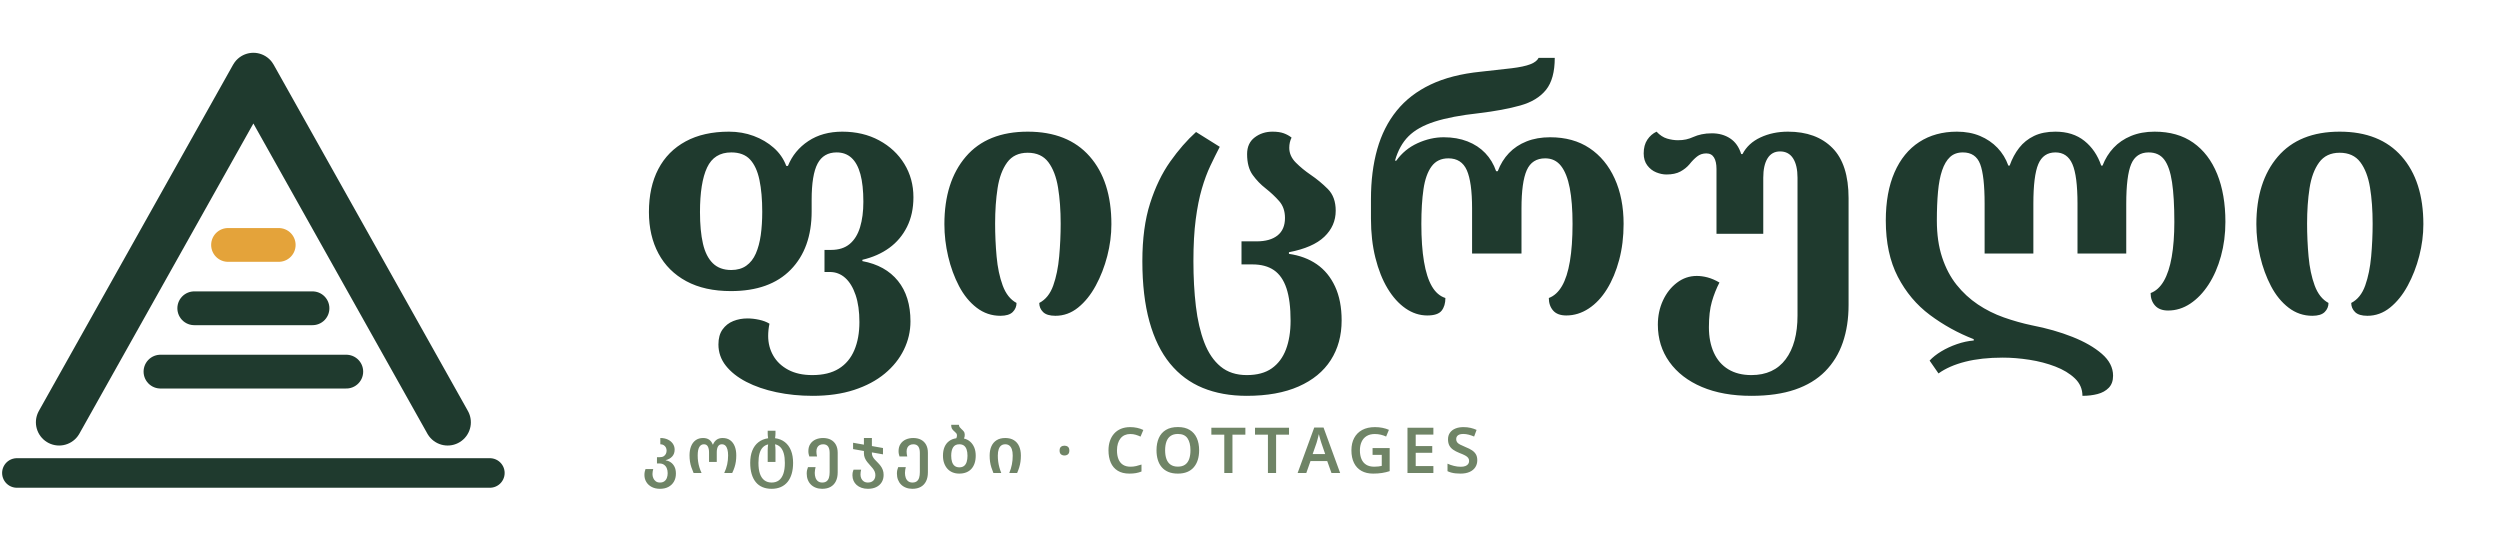
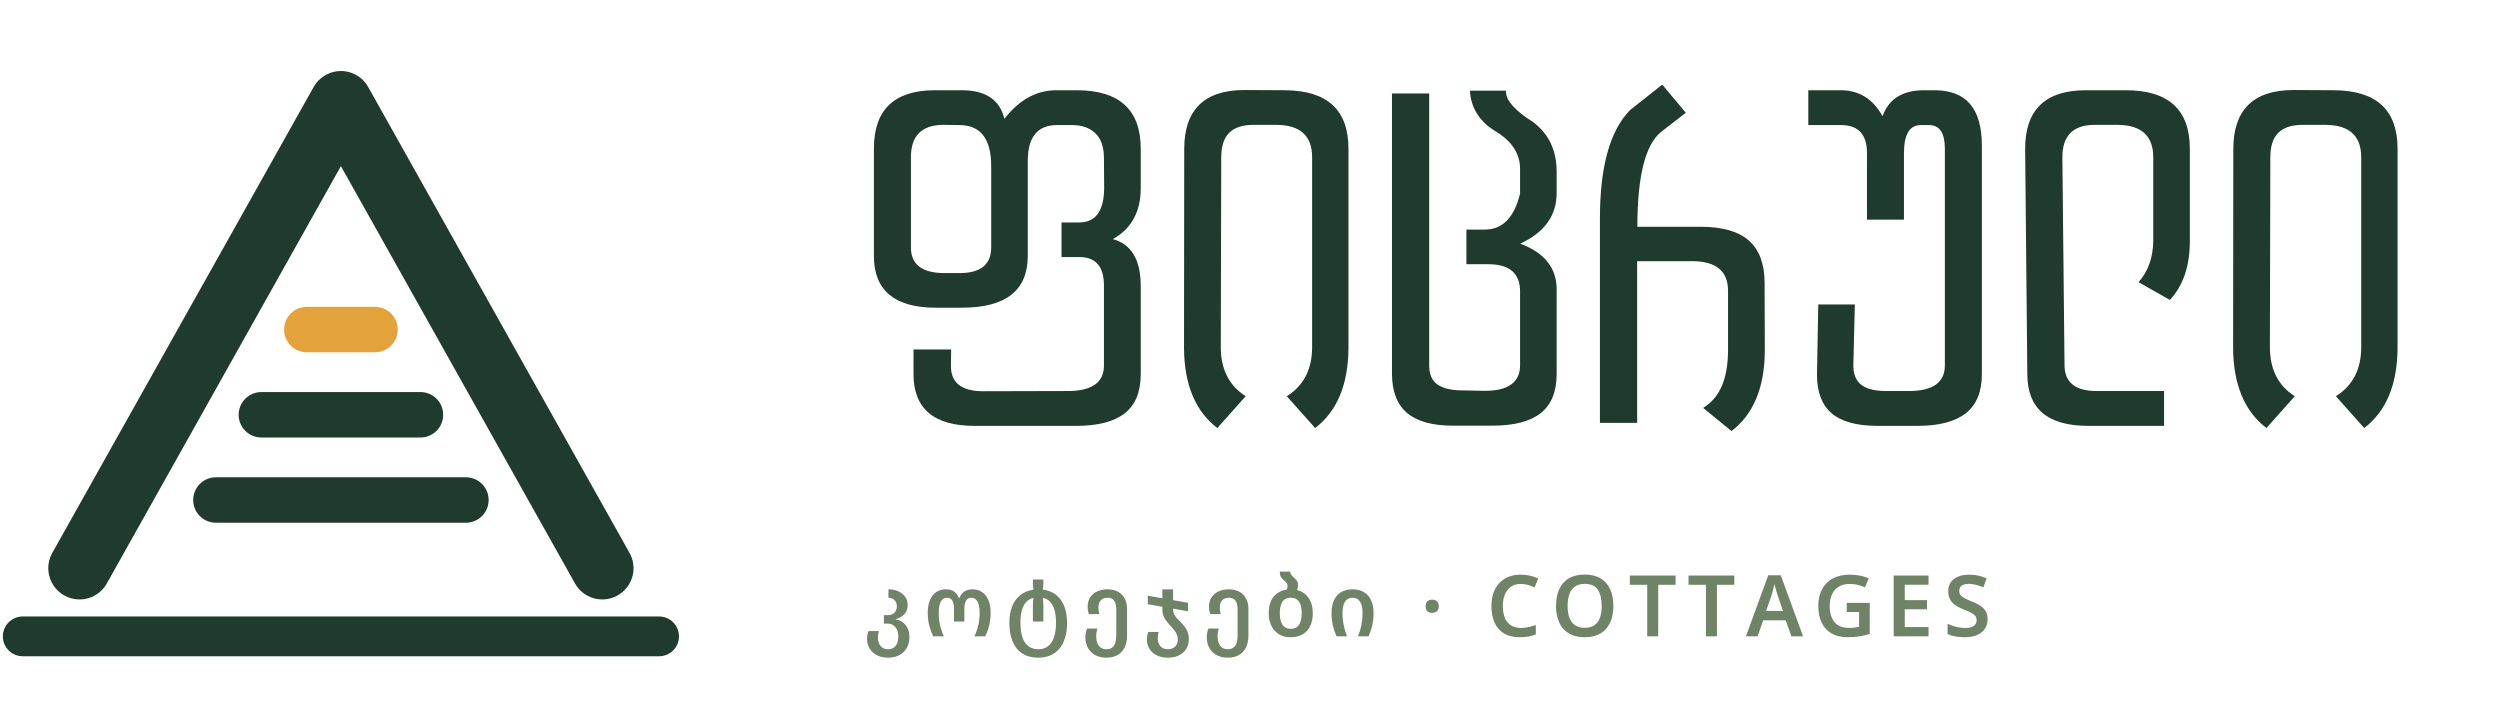
- <svg xmlns="http://www.w3.org/2000/svg" viewBox="0 0 592 128" width="592" height="128" role="img" aria-label="ფიცრული — PITSRULI cottages">
+ <svg xmlns="http://www.w3.org/2000/svg" viewBox="0 0 440 128" width="440" height="128" role="img" aria-label="ფიცრული — PITSRULI cottages">
  <g transform="translate(0 0) scale(1.0)" fill="none" stroke-linecap="round" stroke-linejoin="round">
    <path d="M14 100 L60 18 L106 100" stroke="#1F3A2E" stroke-width="11" />
    <path d="M54 58 H66" stroke="#E4A33A" stroke-width="8" />
    <path d="M46 73 H74 M38 88 H82" stroke="#1F3A2E" stroke-width="8" />
    <path d="M4 112 H116" stroke="#1F3A2E" stroke-width="7" />
  </g>
-   <path d="M192.432 93.734Q187.908 93.734 183.852 92.876Q179.796 92.018 176.715 90.419Q173.634 88.82 171.879 86.597Q170.124 84.374 170.124 81.566Q170.124 79.382 171.099 78.017Q172.074 76.652 173.634 76.028Q175.194 75.404 176.988 75.404Q178.314 75.404 179.757 75.716Q181.2 76.028 182.214 76.652Q182.058 77.354 181.98 78.095Q181.902 78.836 181.902 79.538Q181.902 82.112 183.111 84.218Q184.32 86.324 186.66 87.572Q189.0 88.82 192.354 88.82Q196.176 88.82 198.633 87.299Q201.09 85.778 202.299 82.931Q203.508 80.084 203.508 76.262Q203.508 72.518 202.611 69.866Q201.714 67.214 200.154 65.81Q198.594 64.406 196.488 64.406H195.24V59.18H196.8Q199.53 59.18 201.207 57.776Q202.884 56.372 203.664 53.798Q204.444 51.224 204.444 47.792Q204.444 43.814 203.742 41.24Q203.04 38.666 201.636 37.379Q200.232 36.092 198.126 36.092Q195.006 36.092 193.602 38.744Q192.198 41.396 192.198 47.324V50.054Q192.198 58.79 187.245 63.86Q182.292 68.93 173.088 68.93Q166.848 68.93 162.519 66.59Q158.19 64.25 155.928 60.038Q153.666 55.826 153.666 50.21Q153.666 44.282 155.889 40.031Q158.112 35.78 162.363 33.479Q166.614 31.178 172.62 31.178Q175.74 31.178 178.47 32.192Q181.2 33.206 183.228 35.0Q185.256 36.794 186.192 39.29H186.582Q188.064 35.624 191.418 33.401Q194.772 31.178 199.452 31.178Q204.366 31.178 208.188 33.245Q212.01 35.312 214.155 38.822Q216.3 42.332 216.3 46.7Q216.3 50.678 214.779 53.72Q213.258 56.762 210.567 58.712Q207.876 60.662 204.21 61.52V61.832Q209.67 62.846 212.634 66.512Q215.598 70.178 215.598 76.106Q215.598 79.616 214.038 82.814Q212.478 86.012 209.514 88.469Q206.55 90.926 202.26 92.33Q197.97 93.734 192.432 93.734ZM173.166 63.938Q175.272 63.938 176.715 62.924Q178.158 61.91 178.977 60.038Q179.796 58.166 180.147 55.67Q180.498 53.174 180.498 50.132Q180.498 45.764 179.835 42.605Q179.172 39.446 177.612 37.769Q176.052 36.092 173.166 36.092Q169.11 36.092 167.433 39.68Q165.756 43.268 165.756 50.21Q165.756 54.656 166.458 57.698Q167.16 60.74 168.798 62.339Q170.436 63.938 173.166 63.938ZM236.892 74.78Q233.772 74.78 231.276 72.869Q228.78 70.958 227.103 67.76Q225.426 64.562 224.529 60.74Q223.632 56.918 223.632 53.096Q223.632 43.034 228.702 37.106Q233.772 31.178 243.366 31.178Q252.882 31.178 258.03 37.028Q263.178 42.878 263.178 53.096Q263.178 56.84 262.203 60.623Q261.228 64.406 259.473 67.643Q257.718 70.88 255.3 72.83Q252.882 74.78 249.918 74.78Q247.89 74.78 246.993 73.883Q246.096 72.986 246.096 71.738Q248.358 70.568 249.411 67.604Q250.464 64.64 250.815 60.74Q251.166 56.84 251.166 52.94Q251.166 48.182 250.542 44.399Q249.918 40.616 248.241 38.393Q246.564 36.17 243.366 36.17Q240.168 36.17 238.491 38.471Q236.814 40.772 236.229 44.555Q235.644 48.338 235.644 52.94Q235.644 56.84 235.995 60.74Q236.346 64.64 237.438 67.604Q238.53 70.568 240.714 71.738Q240.714 72.986 239.817 73.883Q238.92 74.78 236.892 74.78ZM295.236 93.734Q289.386 93.734 284.823 91.862Q280.26 89.99 277.062 86.09Q273.864 82.19 272.187 76.145Q270.51 70.1 270.51 61.832Q270.51 53.876 272.343 48.143Q274.176 42.41 277.101 38.276Q280.026 34.142 283.224 31.256L288.84 34.766Q287.748 36.872 286.617 39.251Q285.486 41.63 284.589 44.711Q283.692 47.792 283.146 51.965Q282.6 56.138 282.6 61.832Q282.6 67.604 283.185 72.518Q283.77 77.432 285.174 81.098Q286.578 84.764 289.035 86.792Q291.492 88.82 295.236 88.82Q298.902 88.82 301.164 87.221Q303.426 85.622 304.518 82.736Q305.61 79.85 305.61 75.95Q305.61 71.192 304.635 68.267Q303.66 65.342 301.671 63.977Q299.682 62.612 296.562 62.612H293.988V57.152H297.576Q300.774 57.152 302.529 55.748Q304.284 54.344 304.284 51.614Q304.284 49.196 302.919 47.636Q301.554 46.076 299.682 44.594Q297.966 43.268 296.64 41.435Q295.314 39.602 295.314 36.482Q295.314 33.908 297.108 32.543Q298.902 31.178 301.32 31.178Q302.958 31.178 304.011 31.568Q305.064 31.958 305.844 32.582Q305.298 33.674 305.298 35.0Q305.298 36.95 306.858 38.51Q308.418 40.07 310.368 41.396Q312.552 42.878 314.424 44.75Q316.296 46.622 316.296 49.898Q316.296 53.486 313.605 56.06Q310.914 58.634 305.22 59.726V60.116Q309.042 60.662 311.811 62.573Q314.58 64.484 316.14 67.838Q317.7 71.192 317.7 75.872Q317.7 81.254 315.126 85.271Q312.552 89.288 307.521 91.511Q302.49 93.734 295.236 93.734ZM337.98 74.702Q335.25 74.702 332.832 73.025Q330.414 71.348 328.581 68.306Q326.748 65.264 325.695 61.052Q324.642 56.84 324.642 51.77V47.168Q324.642 40.616 326.124 35.351Q327.606 30.086 330.726 26.225Q333.846 22.364 338.76 20.024Q343.674 17.684 350.616 16.982Q355.062 16.514 357.948 16.163Q360.834 15.812 362.355 15.227Q363.876 14.642 364.344 13.706H368.166Q368.166 18.698 366.099 21.272Q364.032 23.846 360.015 24.977Q355.998 26.108 350.148 26.81Q343.752 27.512 339.735 28.799Q335.718 30.086 333.534 32.27Q331.35 34.454 330.336 38.042H330.648Q332.598 35.312 335.679 33.908Q338.76 32.504 341.88 32.504Q345.0 32.504 347.496 33.479Q349.992 34.454 351.708 36.248Q353.424 38.042 354.282 40.538H354.672Q355.608 38.042 357.324 36.248Q359.04 34.454 361.497 33.479Q363.954 32.504 367.074 32.504Q372.534 32.504 376.395 35.078Q380.256 37.652 382.362 42.293Q384.468 46.934 384.468 53.018Q384.468 57.62 383.415 61.559Q382.362 65.498 380.529 68.462Q378.696 71.426 376.2 73.064Q373.704 74.702 370.896 74.702Q368.79 74.702 367.776 73.532Q366.762 72.362 366.762 70.568Q368.634 69.866 369.882 67.721Q371.13 65.576 371.754 61.871Q372.378 58.166 372.378 53.018Q372.378 47.948 371.715 44.516Q371.052 41.084 369.648 39.29Q368.244 37.496 365.904 37.496Q362.784 37.496 361.536 40.304Q360.288 43.112 360.288 49.352V60.038H348.588V49.352Q348.588 43.112 347.34 40.304Q346.092 37.496 342.972 37.496Q340.398 37.496 338.994 39.407Q337.59 41.318 337.083 44.789Q336.576 48.26 336.576 53.018Q336.576 58.244 337.2 61.949Q337.824 65.654 339.072 67.799Q340.32 69.944 342.27 70.568Q342.27 72.44 341.373 73.571Q340.476 74.702 337.98 74.702ZM414.732 93.734Q407.946 93.734 402.993 91.628Q398.04 89.522 395.31 85.7Q392.58 81.878 392.58 76.886Q392.58 73.766 393.789 71.153Q394.998 68.54 397.104 66.941Q399.21 65.342 401.784 65.342Q403.032 65.342 404.358 65.693Q405.684 66.044 407.166 66.902Q406.074 69.008 405.372 71.426Q404.67 73.844 404.67 77.51Q404.67 80.942 405.84 83.516Q407.01 86.09 409.272 87.455Q411.534 88.82 414.732 88.82Q420.036 88.82 422.844 85.076Q425.652 81.332 425.652 74.702V42.098Q425.652 39.134 424.599 37.496Q423.546 35.858 421.518 35.858Q419.568 35.858 418.554 37.496Q417.54 39.134 417.54 42.098V55.358H406.464V39.992Q406.464 38.276 405.879 37.301Q405.294 36.326 404.046 36.326Q402.798 36.326 401.862 37.067Q400.926 37.808 400.068 38.9Q399.21 39.914 397.923 40.616Q396.636 41.318 394.608 41.318Q393.438 41.318 392.19 40.811Q390.942 40.304 390.084 39.173Q389.226 38.042 389.226 36.326Q389.226 34.376 390.084 33.089Q390.942 31.802 392.268 31.178Q393.438 32.426 394.764 32.816Q396.09 33.206 397.338 33.206Q398.43 33.206 399.288 33.011Q400.146 32.816 401.004 32.426Q401.862 32.036 402.954 31.802Q404.046 31.568 405.372 31.568Q407.868 31.568 409.701 32.777Q411.534 33.986 412.314 36.482H412.626Q413.952 33.908 416.877 32.543Q419.802 31.178 423.39 31.178Q430.098 31.178 433.92 35.039Q437.742 38.9 437.742 46.934V72.206Q437.742 77.12 436.377 81.098Q435.012 85.076 432.204 87.923Q429.396 90.77 425.067 92.252Q420.738 93.734 414.732 93.734ZM510.204 31.178Q515.664 31.178 519.369 33.791Q523.074 36.404 525.024 41.201Q526.974 45.998 526.974 52.55Q526.974 56.84 525.921 60.662Q524.868 64.484 522.996 67.37Q521.124 70.256 518.667 71.894Q516.21 73.532 513.402 73.532Q511.374 73.532 510.321 72.362Q509.268 71.192 509.268 69.398Q511.14 68.696 512.388 66.551Q513.636 64.406 514.26 60.857Q514.884 57.308 514.884 52.55Q514.884 46.778 514.338 43.151Q513.792 39.524 512.505 37.808Q511.218 36.092 508.8 36.092Q505.836 36.092 504.666 38.861Q503.496 41.63 503.496 48.26V60.038H491.952V48.26Q491.952 41.63 490.743 38.861Q489.534 36.092 486.726 36.092Q483.84 36.092 482.67 38.861Q481.5 41.63 481.5 48.26V60.038H469.956V48.26Q469.956 41.63 468.903 38.861Q467.85 36.092 464.808 36.092Q462.936 36.092 461.766 37.184Q460.596 38.276 459.894 40.343Q459.192 42.41 458.919 45.413Q458.646 48.416 458.646 52.238Q458.646 57.152 459.894 60.935Q461.142 64.718 463.326 67.448Q465.51 70.178 468.357 72.089Q471.204 74.0 474.519 75.17Q477.834 76.34 481.188 77.042Q486.414 78.056 490.743 79.772Q495.072 81.488 497.724 83.789Q500.376 86.09 500.376 88.976Q500.376 90.77 499.362 91.823Q498.348 92.876 496.71 93.305Q495.072 93.734 493.122 93.734Q493.122 91.316 491.328 89.6Q489.534 87.884 486.687 86.792Q483.84 85.7 480.564 85.193Q477.288 84.686 474.246 84.686Q469.176 84.686 465.354 85.661Q461.532 86.636 459.036 88.43L456.93 85.388Q458.022 84.218 459.699 83.204Q461.376 82.19 463.404 81.488Q465.432 80.786 467.382 80.63V80.318Q461.766 78.134 457.008 74.585Q452.25 71.036 449.403 65.537Q446.556 60.038 446.556 52.238Q446.556 45.53 448.623 40.811Q450.69 36.092 454.473 33.635Q458.256 31.178 463.404 31.178Q466.446 31.178 468.864 32.192Q471.282 33.206 472.998 35.0Q474.714 36.794 475.572 39.212H475.884Q476.742 36.794 478.146 35.0Q479.55 33.206 481.656 32.192Q483.762 31.178 486.726 31.178Q490.86 31.178 493.59 33.362Q496.32 35.546 497.568 39.212H497.88Q498.816 36.794 500.493 35.0Q502.17 33.206 504.627 32.192Q507.084 31.178 510.204 31.178ZM547.566 74.78Q544.446 74.78 541.95 72.869Q539.454 70.958 537.777 67.76Q536.1 64.562 535.203 60.74Q534.306 56.918 534.306 53.096Q534.306 43.034 539.376 37.106Q544.446 31.178 554.04 31.178Q563.556 31.178 568.704 37.028Q573.852 42.878 573.852 53.096Q573.852 56.84 572.877 60.623Q571.902 64.406 570.147 67.643Q568.392 70.88 565.974 72.83Q563.556 74.78 560.592 74.78Q558.564 74.78 557.667 73.883Q556.77 72.986 556.77 71.738Q559.032 70.568 560.085 67.604Q561.138 64.64 561.489 60.74Q561.84 56.84 561.84 52.94Q561.84 48.182 561.216 44.399Q560.592 40.616 558.915 38.393Q557.238 36.17 554.04 36.17Q550.842 36.17 549.165 38.471Q547.488 40.772 546.903 44.555Q546.318 48.338 546.318 52.94Q546.318 56.84 546.669 60.74Q547.02 64.64 548.112 67.604Q549.204 70.568 551.388 71.738Q551.388 72.986 550.491 73.883Q549.594 74.78 547.566 74.78Z" fill="#1F3A2E" />
+   <path d="M153.809 45.055V26.164Q153.809 20.984 156.513 18.433Q159.217 15.881 164.549 15.881H169.271Q175.556 15.881 176.774 20.908Q180.697 15.881 185.915 15.881H189.457Q200.769 15.881 200.769 26.164V33.134Q200.769 39.342 195.855 42.084Q200.769 43.417 200.769 50.349V65.85Q200.769 70.534 197.95 72.743Q195.132 74.952 189.457 74.952H171.519Q160.778 74.952 160.778 65.85V61.508H167.405L167.367 64.326Q167.291 68.858 173.042 68.858L187.934 68.82Q194.294 68.82 194.294 64.326V50.272Q194.294 45.245 189.99 45.245H186.829V39.151H189.952Q194.256 39.151 194.332 33.172L194.294 27.688Q194.256 24.831 192.751 23.422Q191.247 22.013 188.695 22.013H186.029Q180.926 22.013 180.888 28.259V45.055Q180.888 54.157 169.271 54.157H164.701Q159.293 54.157 156.551 51.891Q153.809 49.625 153.809 45.055ZM160.321 43.531Q160.321 48.063 166.225 48.063H168.891Q174.451 48.063 174.451 43.531V29.249Q174.451 22.051 168.891 22.013L165.92 21.975Q160.321 22.051 160.321 27.688ZM208.386 61.279 208.424 26.24Q208.424 15.881 218.974 15.843L226.096 15.881Q237.331 15.919 237.331 26.164V61.279Q237.255 70.915 231.466 75.333L226.477 69.734Q230.933 66.954 230.933 61.089V27.688Q230.933 21.975 224.572 21.975H220.611Q217.755 21.975 216.346 23.365Q214.937 24.755 214.937 27.688L214.86 61.089Q214.86 66.954 219.24 69.734L214.251 75.333Q208.462 70.915 208.386 61.279ZM244.986 65.812V16.452H251.537V64.288Q251.537 66.611 252.946 67.64Q254.355 68.668 257.212 68.706L261.173 68.782Q264.372 68.82 265.953 67.678Q267.533 66.535 267.533 64.288V51.301Q267.533 46.502 261.935 46.502H258.088V40.408H261.325Q266.01 40.408 267.533 34.048V29.744Q267.533 25.707 263.229 23.117Q259.002 20.565 258.697 15.957H265.058V16.147Q265.058 18.471 269.818 21.479Q273.97 24.603 273.97 30.201V33.972Q273.97 39.913 267.571 42.884Q273.97 45.283 273.97 50.92V65.812Q273.97 70.496 271.17 72.705Q268.371 74.914 262.696 74.914H255.688Q250.318 74.914 247.671 72.705Q245.024 70.496 244.986 65.812ZM281.587 74.419V38.428Q281.587 24.793 286.881 19.385L292.556 14.891L296.707 19.842L292.327 23.231Q288.176 26.659 288.176 39.913H299.335Q305.048 39.913 307.79 42.332Q310.532 44.75 310.57 49.663L310.608 61.812Q310.532 71.448 304.743 75.866L299.754 71.791Q302.039 70.382 303.086 67.83Q304.134 65.278 304.134 61.584V51.187Q304.134 45.969 297.812 45.969H288.138V74.419ZM318.264 22.013V15.881H323.938Q328.813 15.881 331.327 20.451Q332.965 15.881 338.64 15.881H340.468Q344.657 15.881 346.733 18.299Q348.809 20.718 348.809 25.707V65.85Q348.809 70.496 345.99 72.724Q343.172 74.952 337.459 74.952H330.451Q324.967 74.952 322.377 72.743Q319.787 70.534 319.787 65.926L320.016 53.586H326.452L326.186 64.326Q326.186 66.611 327.576 67.716Q328.966 68.82 331.975 68.82H335.936Q342.296 68.82 342.296 64.326V26.164Q342.296 22.013 339.516 22.013H338.068Q335.098 22.013 335.098 26.926V38.656H328.585V26.926Q328.585 22.013 324.015 22.013ZM356.426 26.164Q356.426 15.881 367.128 15.881H374.136Q385.409 15.881 385.409 26.164V42.503Q385.409 48.978 381.905 52.786L376.383 49.663Q378.973 46.73 378.973 42.236V27.688Q378.973 21.975 372.612 21.975H368.651Q362.977 21.975 362.977 27.688L363.357 64.326Q363.396 68.82 369.032 68.82H380.877V74.952H367.509Q356.807 74.952 356.807 65.85ZM393.026 61.279 393.064 26.24Q393.064 15.881 403.614 15.843L410.736 15.881Q421.972 15.919 421.972 26.164V61.279Q421.896 70.915 416.106 75.333L411.117 69.734Q415.573 66.954 415.573 61.089V27.688Q415.573 21.975 409.213 21.975H405.252Q402.396 21.975 400.986 23.365Q399.577 24.755 399.577 27.688L399.501 61.089Q399.501 66.954 403.881 69.734L398.892 75.333Q393.103 70.915 393.026 61.279Z" fill="#1F3A2E" />
  <path d="M156.275 115.75Q155.165 115.75 154.332 115.315Q153.5 114.88 153.05 114.137Q152.6 113.395 152.6 112.48Q152.6 112.06 152.675 111.7Q152.75 111.34 152.855 111.07H154.685Q154.61 111.31 154.558 111.64Q154.505 111.97 154.505 112.255Q154.505 112.765 154.7 113.222Q154.895 113.68 155.285 113.972Q155.675 114.265 156.29 114.265Q156.92 114.265 157.325 113.965Q157.73 113.665 157.917 113.162Q158.105 112.66 158.105 112.03Q158.105 111.355 157.88 110.845Q157.655 110.335 157.22 110.042Q156.785 109.75 156.17 109.75H155.57V108.265H156.2Q156.8 108.265 157.16 108.04Q157.52 107.815 157.685 107.455Q157.85 107.095 157.85 106.72Q157.85 106.3 157.678 105.963Q157.505 105.625 157.175 105.415Q156.845 105.205 156.365 105.205V103.72Q157.385 103.72 158.15 104.088Q158.915 104.455 159.335 105.078Q159.755 105.7 159.755 106.465Q159.755 107.455 159.178 108.093Q158.6 108.73 157.655 108.955V109.015Q158.285 109.105 158.832 109.48Q159.38 109.855 159.718 110.515Q160.055 111.175 160.055 112.15Q160.055 113.23 159.59 114.04Q159.125 114.85 158.285 115.3Q157.445 115.75 156.275 115.75ZM164.24 112.0Q163.925 111.28 163.708 110.627Q163.49 109.975 163.385 109.292Q163.28 108.61 163.28 107.815Q163.28 106.6 163.648 105.677Q164.015 104.755 164.735 104.237Q165.455 103.72 166.49 103.72Q167.39 103.72 167.952 104.132Q168.515 104.545 168.77 105.265H168.845Q169.13 104.545 169.692 104.132Q170.255 103.72 171.125 103.72Q172.175 103.72 172.895 104.237Q173.615 104.755 173.983 105.677Q174.35 106.6 174.35 107.815Q174.35 108.61 174.252 109.292Q174.155 109.975 173.945 110.627Q173.735 111.28 173.39 112.0H171.5Q171.98 110.98 172.197 109.975Q172.415 108.97 172.415 107.83Q172.415 107.02 172.257 106.435Q172.1 105.85 171.778 105.528Q171.455 105.205 170.93 105.205Q170.33 105.205 170.03 105.707Q169.73 106.21 169.73 107.125V109.39H167.9V107.125Q167.9 106.255 167.615 105.73Q167.33 105.205 166.685 105.205Q165.98 105.205 165.597 105.85Q165.215 106.495 165.215 107.845Q165.215 108.61 165.312 109.3Q165.41 109.99 165.613 110.657Q165.815 111.325 166.13 112.0ZM182.72 115.75Q181.505 115.75 180.56 115.352Q179.615 114.955 178.97 114.167Q178.325 113.38 177.988 112.232Q177.65 111.085 177.65 109.6Q177.65 107.935 178.145 106.697Q178.64 105.46 179.593 104.718Q180.545 103.975 181.895 103.78Q181.85 103.495 181.82 103.21Q181.79 102.925 181.79 102.7V101.995H183.635V102.685Q183.635 102.91 183.605 103.203Q183.575 103.495 183.53 103.765Q184.91 103.945 185.863 104.695Q186.815 105.445 187.31 106.69Q187.805 107.935 187.805 109.615Q187.805 111.04 187.475 112.18Q187.145 113.32 186.5 114.115Q185.855 114.91 184.903 115.33Q183.95 115.75 182.72 115.75ZM182.72 114.265Q183.74 114.265 184.43 113.755Q185.12 113.245 185.488 112.21Q185.855 111.175 185.855 109.615Q185.855 108.295 185.593 107.373Q185.33 106.45 184.812 105.91Q184.295 105.37 183.53 105.205Q183.575 105.52 183.605 105.85Q183.635 106.18 183.635 106.615V109.39H181.79V106.6Q181.79 106.18 181.82 105.858Q181.85 105.535 181.895 105.235Q181.145 105.4 180.627 105.94Q180.11 106.48 179.855 107.395Q179.6 108.31 179.6 109.615Q179.6 111.175 179.96 112.203Q180.32 113.23 181.025 113.748Q181.73 114.265 182.72 114.265ZM194.69 115.75Q193.865 115.75 193.183 115.487Q192.5 115.225 192.02 114.745Q191.54 114.265 191.285 113.605Q191.03 112.945 191.03 112.135Q191.03 111.7 191.113 111.317Q191.195 110.935 191.33 110.62H193.13Q193.055 110.905 192.995 111.28Q192.935 111.655 192.935 111.985Q192.935 112.63 193.123 113.148Q193.31 113.665 193.708 113.965Q194.105 114.265 194.705 114.265Q195.35 114.265 195.74 113.965Q196.13 113.665 196.295 113.11Q196.46 112.555 196.46 111.805V107.245Q196.46 106.24 196.085 105.722Q195.71 105.205 194.915 105.205Q194.435 105.205 194.075 105.4Q193.715 105.595 193.52 105.977Q193.325 106.36 193.325 106.915Q193.325 107.215 193.363 107.5Q193.4 107.785 193.475 108.085H191.645Q191.555 107.83 191.488 107.523Q191.42 107.215 191.42 106.825Q191.42 105.82 191.885 105.123Q192.35 104.425 193.138 104.072Q193.925 103.72 194.9 103.72Q195.965 103.72 196.745 104.132Q197.525 104.545 197.945 105.325Q198.365 106.105 198.365 107.215V111.85Q198.365 113.08 197.938 113.95Q197.51 114.82 196.693 115.285Q195.875 115.75 194.69 115.75ZM206.465 107.32Q206.465 107.74 206.653 108.115Q206.84 108.49 207.163 108.835Q207.485 109.18 207.86 109.555Q208.22 109.915 208.535 110.335Q208.85 110.755 209.045 111.28Q209.24 111.805 209.24 112.465Q209.24 113.455 208.782 114.197Q208.325 114.94 207.493 115.345Q206.66 115.75 205.52 115.75Q204.695 115.75 204.012 115.51Q203.33 115.27 202.85 114.843Q202.37 114.415 202.115 113.838Q201.86 113.26 201.86 112.585Q201.86 112.12 201.928 111.812Q201.995 111.505 202.115 111.22H203.915Q203.84 111.505 203.803 111.775Q203.765 112.045 203.765 112.375Q203.765 112.87 203.953 113.297Q204.14 113.725 204.538 113.995Q204.935 114.265 205.535 114.265Q206.09 114.265 206.48 114.047Q206.87 113.83 207.08 113.44Q207.29 113.05 207.29 112.54Q207.29 112.045 207.118 111.655Q206.945 111.265 206.668 110.912Q206.39 110.56 206.075 110.23Q205.715 109.84 205.37 109.412Q205.025 108.985 204.8 108.46Q204.575 107.935 204.575 107.305V106.795L202.01 106.345V104.845L204.575 105.295V103.72H206.465V105.625L209.09 106.09V107.59L206.465 107.125ZM216.05 115.75Q215.225 115.75 214.543 115.487Q213.86 115.225 213.38 114.745Q212.9 114.265 212.645 113.605Q212.39 112.945 212.39 112.135Q212.39 111.7 212.473 111.317Q212.555 110.935 212.69 110.62H214.49Q214.415 110.905 214.355 111.28Q214.295 111.655 214.295 111.985Q214.295 112.63 214.483 113.148Q214.67 113.665 215.067 113.965Q215.465 114.265 216.065 114.265Q216.71 114.265 217.1 113.965Q217.49 113.665 217.655 113.11Q217.82 112.555 217.82 111.805V107.245Q217.82 106.24 217.445 105.722Q217.07 105.205 216.275 105.205Q215.795 105.205 215.435 105.4Q215.075 105.595 214.88 105.977Q214.685 106.36 214.685 106.915Q214.685 107.215 214.722 107.5Q214.76 107.785 214.835 108.085H213.005Q212.915 107.83 212.847 107.523Q212.78 107.215 212.78 106.825Q212.78 105.82 213.245 105.123Q213.71 104.425 214.498 104.072Q215.285 103.72 216.26 103.72Q217.325 103.72 218.105 104.132Q218.885 104.545 219.305 105.325Q219.725 106.105 219.725 107.215V111.85Q219.725 113.08 219.298 113.95Q218.87 114.82 218.053 115.285Q217.235 115.75 216.05 115.75ZM228.26 103.84Q229.1 104.035 229.723 104.575Q230.345 105.115 230.698 105.947Q231.05 106.78 231.05 107.92Q231.05 108.925 230.78 109.713Q230.51 110.5 230.008 111.047Q229.505 111.595 228.778 111.873Q228.05 112.15 227.15 112.15Q226.31 112.15 225.605 111.873Q224.9 111.595 224.39 111.047Q223.88 110.5 223.588 109.713Q223.295 108.925 223.295 107.92Q223.295 106.705 223.67 105.835Q224.045 104.965 224.758 104.44Q225.47 103.915 226.445 103.78Q226.52 103.645 226.565 103.48Q226.61 103.315 226.61 103.12Q226.61 102.82 226.468 102.625Q226.325 102.43 226.115 102.265Q225.815 102.025 225.53 101.672Q225.245 101.32 225.245 100.6H227.075Q227.075 100.915 227.255 101.155Q227.435 101.395 227.69 101.62Q227.975 101.86 228.215 102.167Q228.455 102.475 228.455 102.955Q228.455 103.225 228.41 103.435Q228.365 103.645 228.26 103.84ZM227.18 110.665Q227.855 110.665 228.283 110.335Q228.71 110.005 228.905 109.382Q229.1 108.76 229.1 107.92Q229.1 107.05 228.898 106.45Q228.695 105.85 228.275 105.528Q227.855 105.205 227.165 105.205Q226.16 105.205 225.703 105.917Q225.245 106.63 225.245 107.92Q225.245 108.76 225.447 109.382Q225.65 110.005 226.078 110.335Q226.505 110.665 227.18 110.665ZM235.235 112.0Q234.95 111.31 234.748 110.672Q234.545 110.035 234.447 109.352Q234.35 108.67 234.35 107.875Q234.35 106.615 234.762 105.685Q235.175 104.755 236.0 104.237Q236.825 103.72 238.055 103.72Q239.27 103.72 240.095 104.237Q240.92 104.755 241.332 105.685Q241.745 106.615 241.745 107.875Q241.745 108.67 241.647 109.352Q241.55 110.035 241.355 110.672Q241.16 111.31 240.86 112.0H239.0Q239.42 110.98 239.615 109.983Q239.81 108.985 239.81 107.89Q239.81 106.975 239.6 106.382Q239.39 105.79 239.0 105.498Q238.61 105.205 238.055 105.205Q237.485 105.205 237.095 105.49Q236.705 105.775 236.495 106.375Q236.285 106.975 236.285 107.905Q236.285 108.64 236.375 109.315Q236.465 109.99 236.645 110.657Q236.825 111.325 237.095 112.0ZM250.91 106.705Q250.91 106.06 251.248 105.798Q251.585 105.535 252.065 105.535Q252.545 105.535 252.882 105.798Q253.22 106.06 253.22 106.705Q253.22 107.32 252.882 107.59Q252.545 107.86 252.065 107.86Q251.585 107.86 251.248 107.59Q250.91 107.32 250.91 106.705ZM267.635 102.775Q266.915 102.775 266.33 103.037Q265.745 103.3 265.34 103.81Q264.935 104.32 264.717 105.04Q264.5 105.76 264.5 106.66Q264.5 107.86 264.852 108.73Q265.205 109.6 265.918 110.058Q266.63 110.515 267.695 110.515Q268.4 110.515 269.038 110.365Q269.675 110.215 270.305 110.005V111.655Q269.675 111.91 268.993 112.03Q268.31 112.15 267.44 112.15Q265.775 112.15 264.673 111.468Q263.57 110.785 263.03 109.547Q262.49 108.31 262.49 106.645Q262.49 105.43 262.827 104.425Q263.165 103.42 263.825 102.678Q264.485 101.935 265.445 101.537Q266.405 101.14 267.65 101.14Q268.46 101.14 269.262 101.312Q270.065 101.485 270.74 101.815L270.08 103.39Q269.54 103.135 268.94 102.955Q268.34 102.775 267.635 102.775ZM283.955 106.63Q283.955 107.875 283.64 108.888Q283.325 109.9 282.702 110.635Q282.08 111.37 281.135 111.76Q280.19 112.15 278.915 112.15Q277.61 112.15 276.665 111.752Q275.72 111.355 275.097 110.627Q274.475 109.9 274.168 108.88Q273.86 107.86 273.86 106.615Q273.86 104.965 274.408 103.727Q274.955 102.49 276.08 101.808Q277.205 101.125 278.93 101.125Q280.61 101.125 281.727 101.808Q282.845 102.49 283.4 103.727Q283.955 104.965 283.955 106.63ZM275.9 106.63Q275.9 107.83 276.215 108.7Q276.53 109.57 277.205 110.035Q277.88 110.5 278.915 110.5Q279.965 110.5 280.625 110.035Q281.285 109.57 281.592 108.7Q281.9 107.83 281.9 106.63Q281.9 104.815 281.202 103.787Q280.505 102.76 278.93 102.76Q277.88 102.76 277.205 103.225Q276.53 103.69 276.215 104.56Q275.9 105.43 275.9 106.63ZM291.845 112.0H289.91V102.925H286.85V101.29H294.905V102.925H291.845ZM302.18 112.0H300.245V102.925H297.185V101.29H305.24V102.925H302.18ZM315.29 112.0 314.285 109.18H310.325L309.335 112.0H307.28L311.21 101.245H313.415L317.345 112.0ZM312.89 104.86Q312.83 104.68 312.71 104.282Q312.59 103.885 312.477 103.458Q312.365 103.03 312.305 102.79Q312.23 103.105 312.132 103.502Q312.035 103.9 311.938 104.252Q311.84 104.605 311.765 104.86L310.835 107.53H313.805ZM325.025 106.105H329.075V111.565Q328.22 111.85 327.26 112.0Q326.3 112.15 325.16 112.15Q323.54 112.15 322.392 111.505Q321.245 110.86 320.63 109.63Q320.015 108.4 320.015 106.63Q320.015 104.95 320.668 103.72Q321.32 102.49 322.565 101.815Q323.81 101.14 325.595 101.14Q326.54 101.14 327.38 101.312Q328.22 101.485 328.895 101.785L328.235 103.375Q327.665 103.105 326.982 102.94Q326.3 102.775 325.55 102.775Q324.395 102.775 323.607 103.263Q322.82 103.75 322.423 104.627Q322.025 105.505 322.025 106.66Q322.025 107.83 322.392 108.7Q322.76 109.57 323.51 110.042Q324.26 110.515 325.445 110.515Q325.985 110.515 326.435 110.455Q326.885 110.395 327.2 110.32V107.71H325.025ZM339.425 112.0H333.29V101.29H339.425V102.91H335.24V105.625H339.155V107.23H335.24V110.365H339.425ZM349.82 108.985Q349.82 109.915 349.362 110.627Q348.905 111.34 348.02 111.745Q347.135 112.15 345.845 112.15Q345.2 112.15 344.652 112.09Q344.105 112.03 343.647 111.903Q343.19 111.775 342.77 111.58V109.795Q343.445 110.11 344.277 110.32Q345.11 110.53 345.905 110.53Q346.565 110.53 347.007 110.358Q347.45 110.185 347.667 109.877Q347.885 109.57 347.885 109.165Q347.885 108.73 347.667 108.43Q347.45 108.13 346.955 107.86Q346.46 107.59 345.59 107.26Q344.72 106.915 344.112 106.495Q343.505 106.075 343.197 105.483Q342.89 104.89 342.89 104.02Q342.89 103.105 343.355 102.46Q343.82 101.815 344.637 101.477Q345.455 101.14 346.535 101.14Q347.495 101.14 348.267 101.328Q349.04 101.515 349.655 101.8L349.07 103.375Q348.455 103.105 347.795 102.933Q347.135 102.76 346.49 102.76Q345.92 102.76 345.552 102.91Q345.185 103.06 345.005 103.338Q344.825 103.615 344.825 103.975Q344.825 104.41 345.035 104.71Q345.245 105.01 345.74 105.273Q346.235 105.535 347.075 105.88Q347.96 106.225 348.567 106.63Q349.175 107.035 349.497 107.59Q349.82 108.145 349.82 108.985Z" fill="#6F8466" />
</svg>
